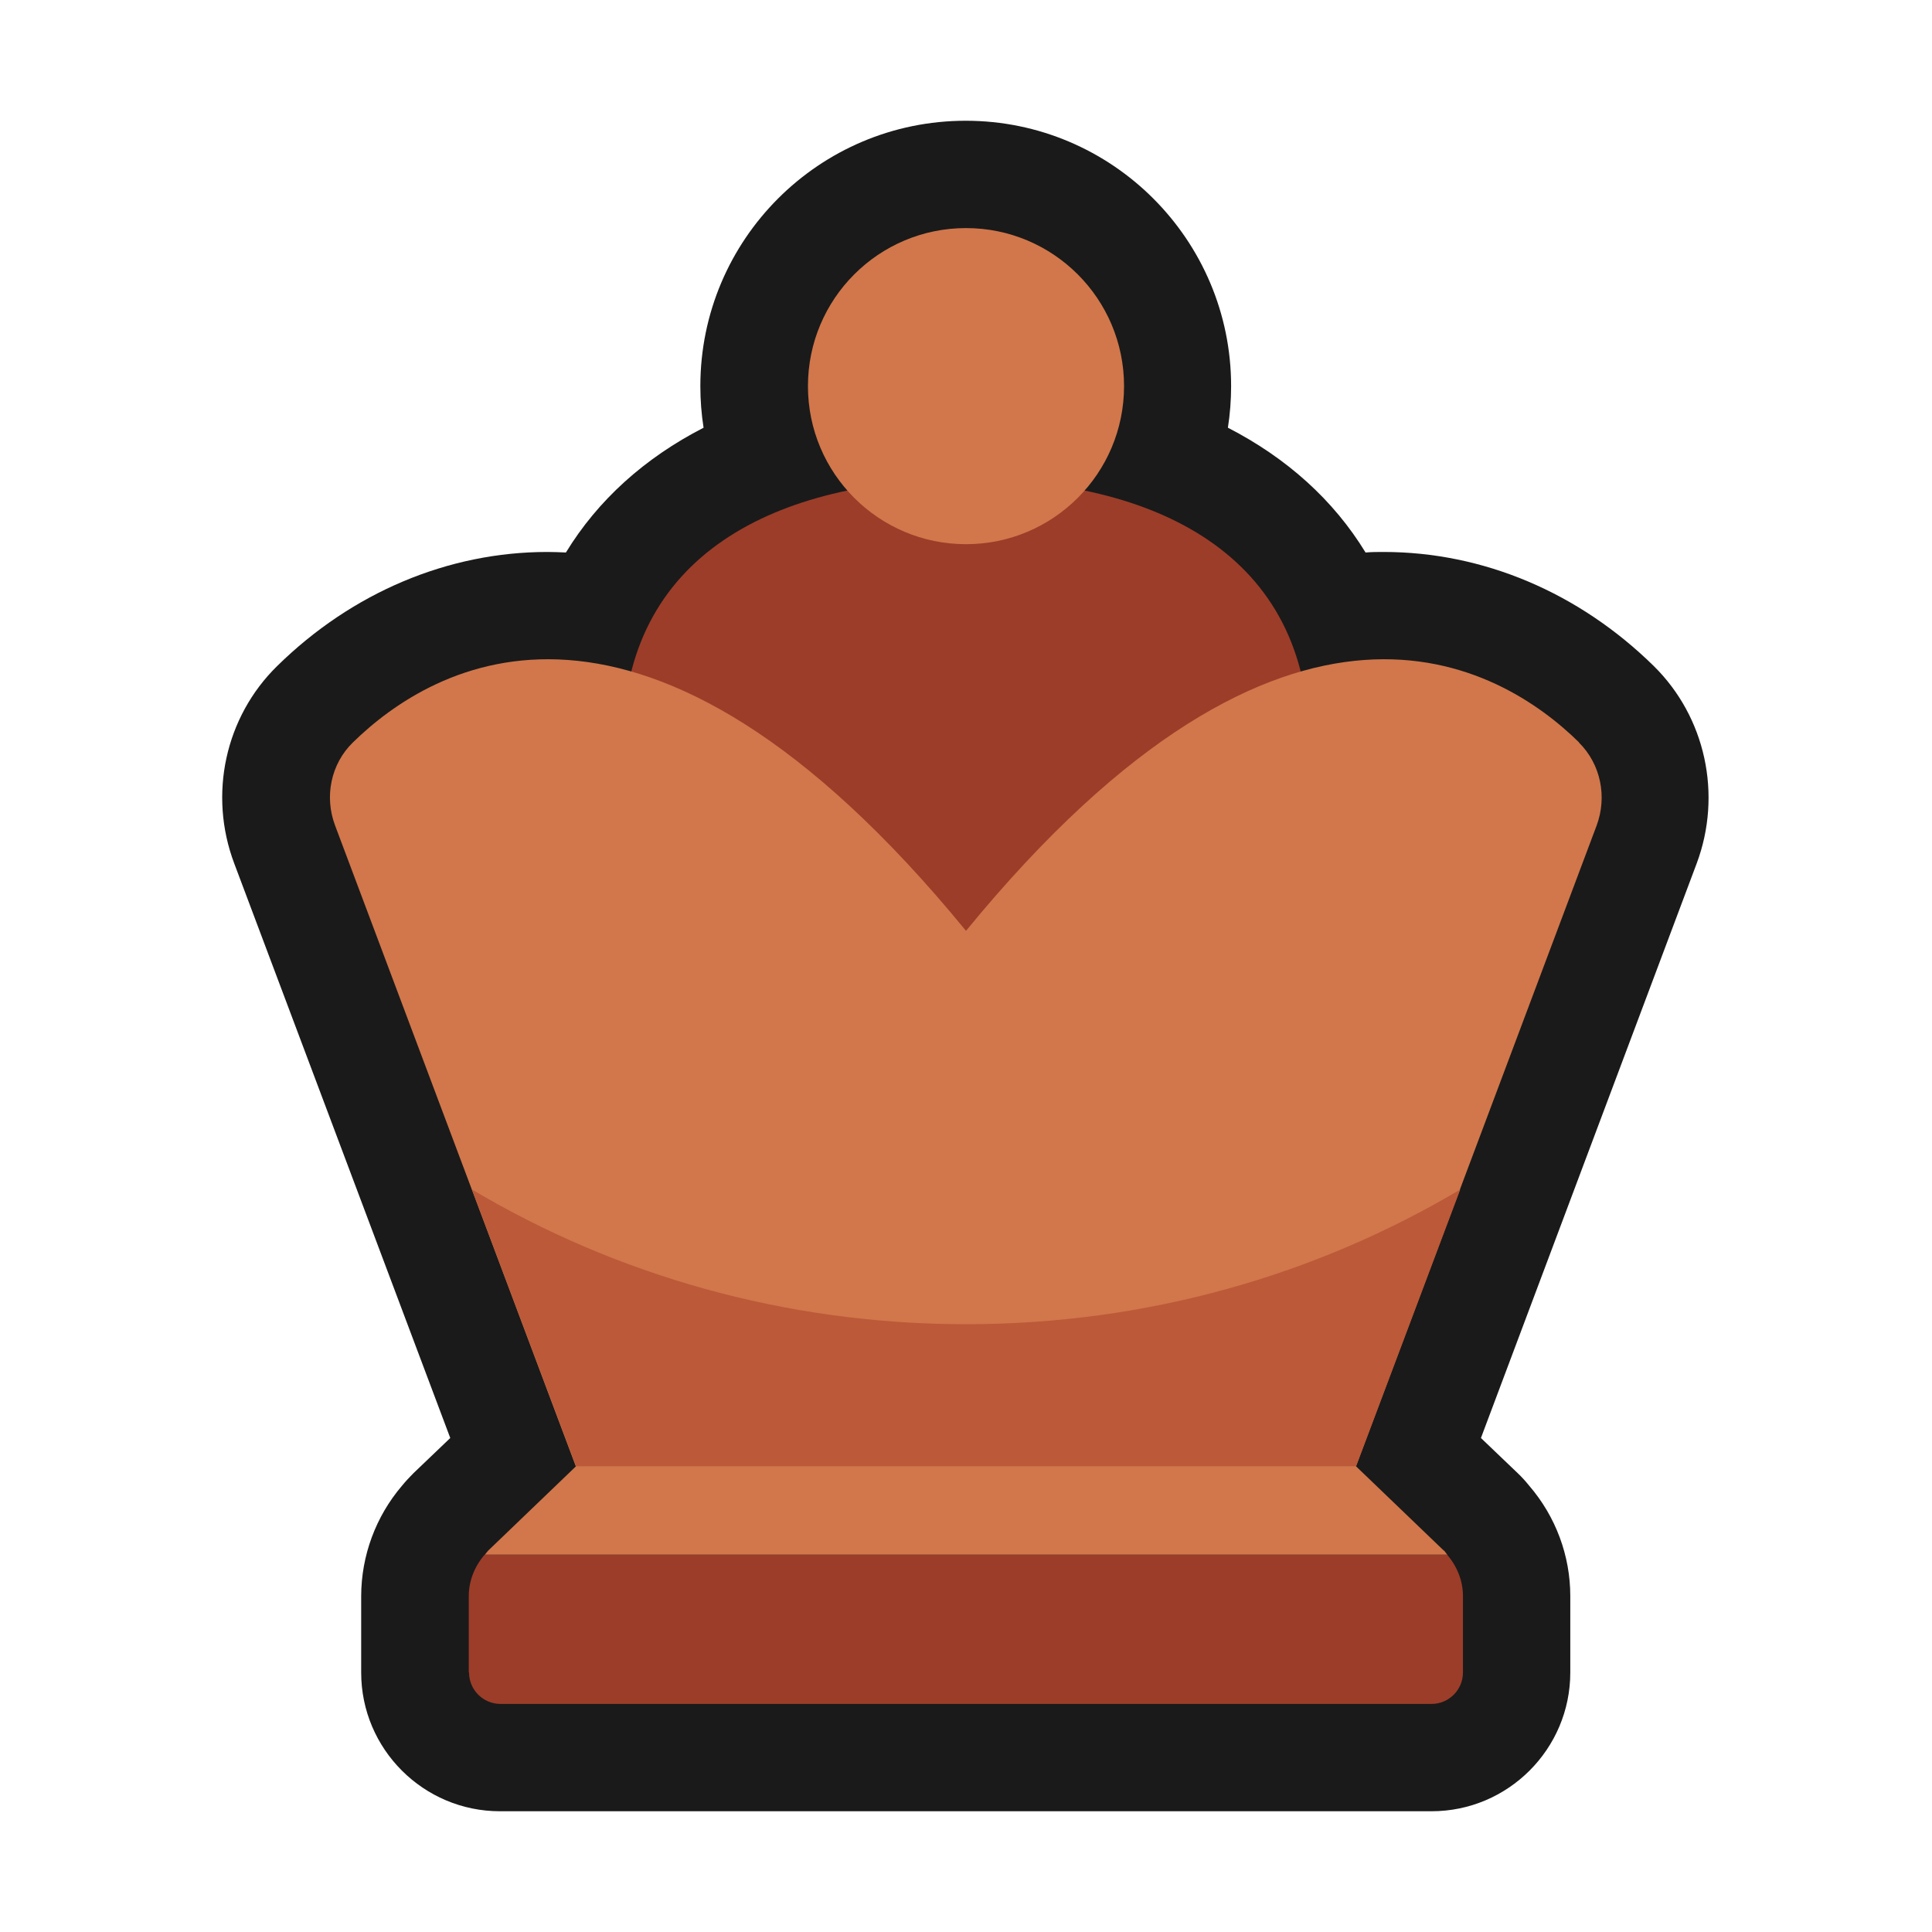
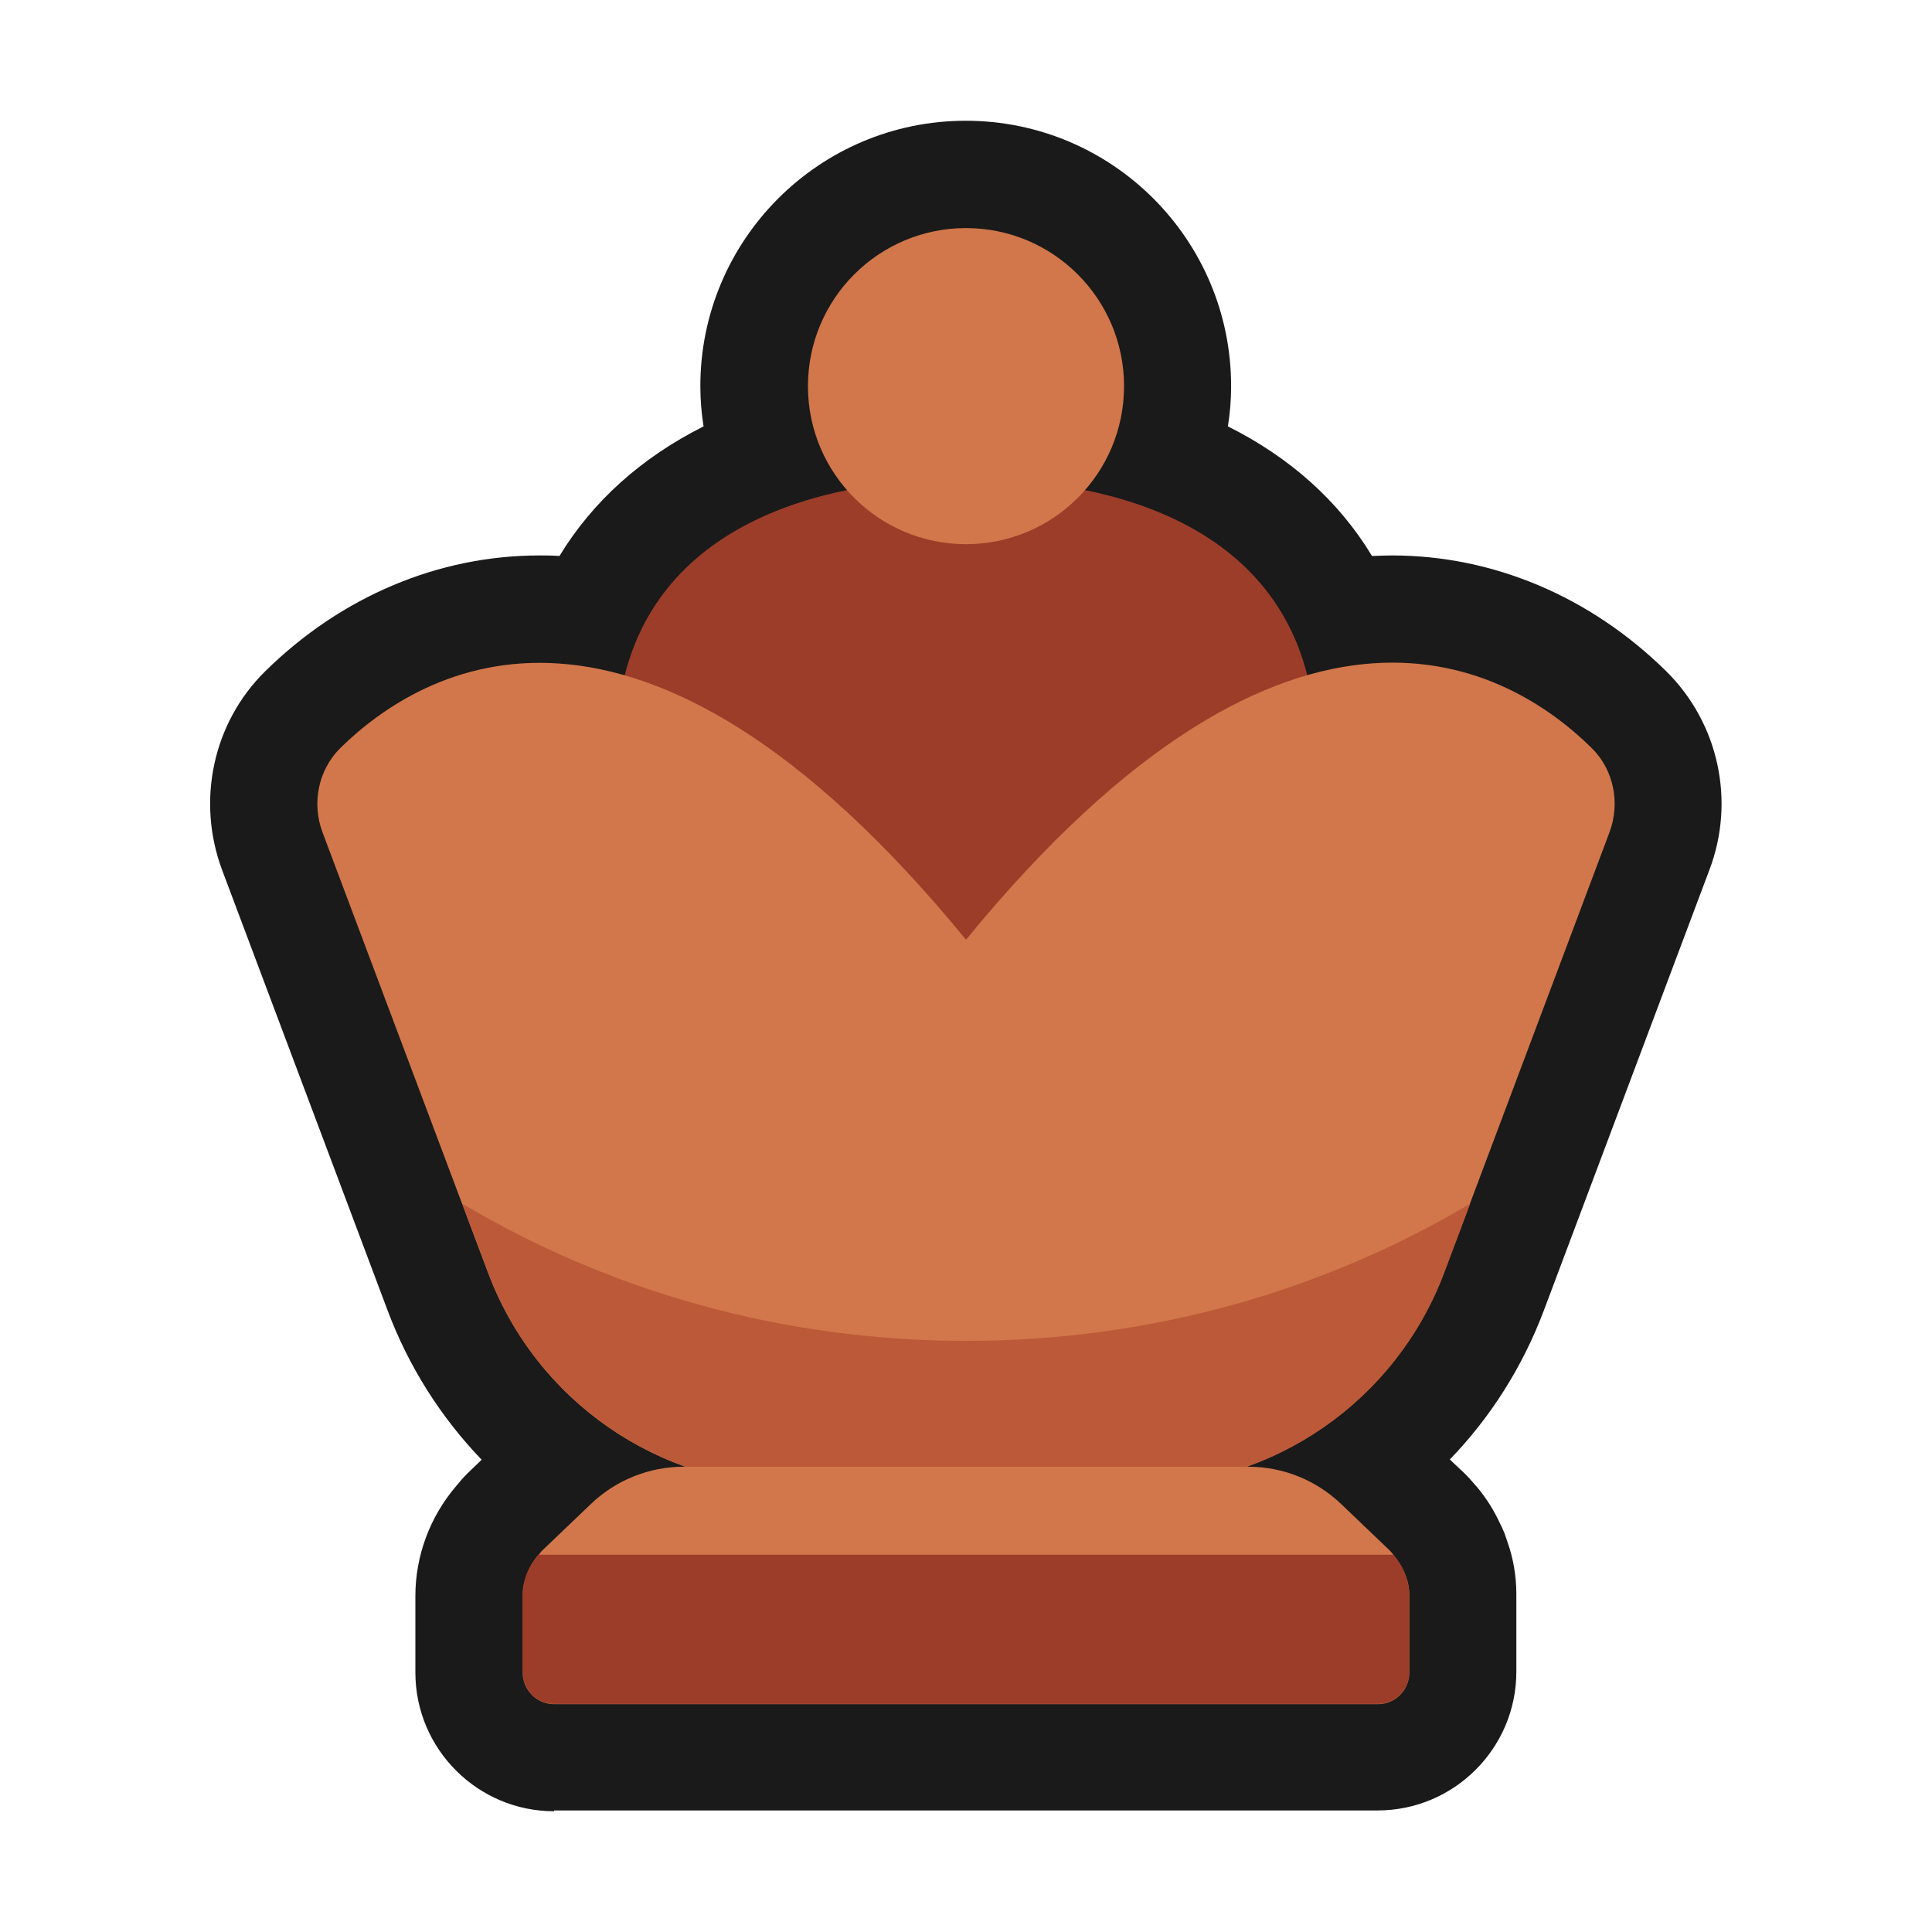
<svg xmlns="http://www.w3.org/2000/svg" id="Layer_2" data-name="Layer 2" viewBox="0 0 72 72">
  <defs>
    <style>.cls-1{fill:#9c3d29}.cls-3{fill:#d1774b}</style>
  </defs>
-   <g id="Rough">
-     <path d="M51.58 20.57c-.23 0-.46 0-.69.02-1.19-1.95-2.93-3.52-5.13-4.65.08-.51.12-1.03.12-1.55 0-5.45-4.43-9.89-9.89-9.89s-9.89 4.43-9.89 9.89c0 .52.04 1.04.12 1.55-2.2 1.13-3.94 2.7-5.13 4.65-.23-.01-.46-.02-.69-.02-3.7 0-7.28 1.51-10.07 4.25-1.94 1.9-2.57 4.79-1.6 7.36l8.05 21.41-1.37 1.31c-.15.15-.29.3-.43.47a6.366 6.366 0 0 0-1.52 4.11v2.85c0 2.85 2.32 5.17 5.17 5.17h34.72c2.85 0 5.17-2.32 5.17-5.17v-2.85c0-1.5-.54-2.96-1.53-4.11-.13-.16-.27-.32-.43-.47l-1.37-1.31 8.04-21.41c.96-2.57.33-5.46-1.6-7.36-2.79-2.74-6.36-4.25-10.07-4.25Z" style="fill:#1a1a1a" />
-     <path d="M48.79 27.71c0 7.06-5.73 12.79-12.79 12.79s-12.79-5.73-12.79-12.79 5.73-9.85 12.79-9.85 12.79 2.79 12.79 9.85Z" class="cls-1" />
-     <path d="M58.85 27.67C55.93 24.8 48.03 20 36 34.69 23.97 20 16.08 24.8 13.15 27.67c-.82.8-1.07 2.02-.66 3.1l8.97 23.88h29.07l8.97-23.88c.4-1.07.16-2.29-.66-3.1Z" class="cls-3" />
+   <g id="Lichess">
+     <path d="M20.65 67.5c-2.85 0-5.17-2.32-5.17-5.17v-2.85c0-1.5.54-2.95 1.52-4.1.13-.16.27-.32.41-.46l.54-.52a16.26 16.26 0 0 1-3.5-5.55L8.28 32.43c-.97-2.59-.34-5.5 1.6-7.41 2.83-2.79 6.46-4.32 10.22-4.32.25 0 .5 0 .75.02 1.24-2.04 3.06-3.67 5.37-4.83-.08-.49-.12-1-.12-1.5 0-5.45 4.43-9.89 9.89-9.89s9.89 4.43 9.89 9.89c0 .51-.04 1.01-.12 1.5 2.32 1.16 4.14 2.79 5.37 4.83.25-.01.5-.02.75-.02 3.76 0 7.39 1.53 10.22 4.32a6.941 6.941 0 0 1 1.6 7.41l-6.17 16.42c-.79 2.09-1.98 3.97-3.5 5.54l.53.5c.17.16.31.33.45.49.03.03.05.06.07.08.32.39.59.82.81 1.29.06.12.12.25.17.37.01.04.1.27.12.35.21.58.33 1.26.33 1.93v2.9c0 2.85-2.32 5.17-5.17 5.17H20.65Z" style="fill:#1a1a1a" />
+     <path d="M49.04 27.9c0 7.2-5.84 13.04-13.04 13.04S22.96 35.1 22.96 27.9 28.8 17.85 36 17.85 49.04 20.7 49.04 27.9Z" class="cls-1" />
+     <path d="M59.31 27.87c-2.97-2.93-11.03-7.85-23.31 7.15-12.28-14.99-20.33-10.07-23.31-7.15-.83.82-1.08 2.06-.67 3.15l6.17 16.42a12.24 12.24 0 0 0 11.46 7.93h12.7c5.1 0 9.66-3.16 11.46-7.93l6.17-16.42c.41-1.09.16-2.34-.67-3.15Z" class="cls-3" />
    <circle cx="36" cy="14.39" r="5.89" class="cls-3" />
-     <path d="M36 49.35c-6.75 0-13.06-1.84-18.41-5.02l3.88 10.31h29.07l3.88-10.31c-5.35 3.18-11.66 5.02-18.41 5.02Z" style="fill:#bb5938" />
-     <path d="m53.8 57.78-3.27-3.14H21.47l-3.27 3.14c-.05.05-.09.11-.13.16h35.87c-.05-.05-.08-.11-.13-.16Z" class="cls-3" />
-     <path d="M17.48 62.33c0 .65.53 1.17 1.17 1.17h34.7c.65 0 1.17-.53 1.17-1.17v-2.85c0-.57-.22-1.11-.59-1.54H18.06c-.37.43-.59.97-.59 1.54v2.85Z" class="cls-1" />
+     <path d="M36 49.97c-6.89 0-13.32-1.87-18.77-5.11l.97 2.58a12.24 12.24 0 0 0 11.46 7.93h12.7c5.1 0 9.66-3.16 11.46-7.93l.97-2.58c-5.46 3.24-11.89 5.11-18.77 5.11Z" style="fill:#bb5938" />
+     <path d="M51.92 57.93s-.08-.1-.12-.14l-1.82-1.74a5.007 5.007 0 0 0-3.46-1.39H25.48c-1.29 0-2.53.5-3.46 1.39l-1.82 1.74c-.05.05-.09.11-.13.16-.37.43-.59.97-.59 1.54v2.85c0 .65.53 1.17 1.17 1.17h30.7c.65 0 1.17-.53 1.17-1.17v-2.9c0-.56-.24-1.07-.6-1.5Z" class="cls-3" />
+     <path d="M19.48 62.33c0 .65.53 1.17 1.17 1.17h30.7c.65 0 1.17-.53 1.17-1.17v-2.85c0-.57-.22-1.11-.59-1.54H20.06c-.37.43-.59.97-.59 1.54v2.85Z" class="cls-1" />
  </g>
</svg>
